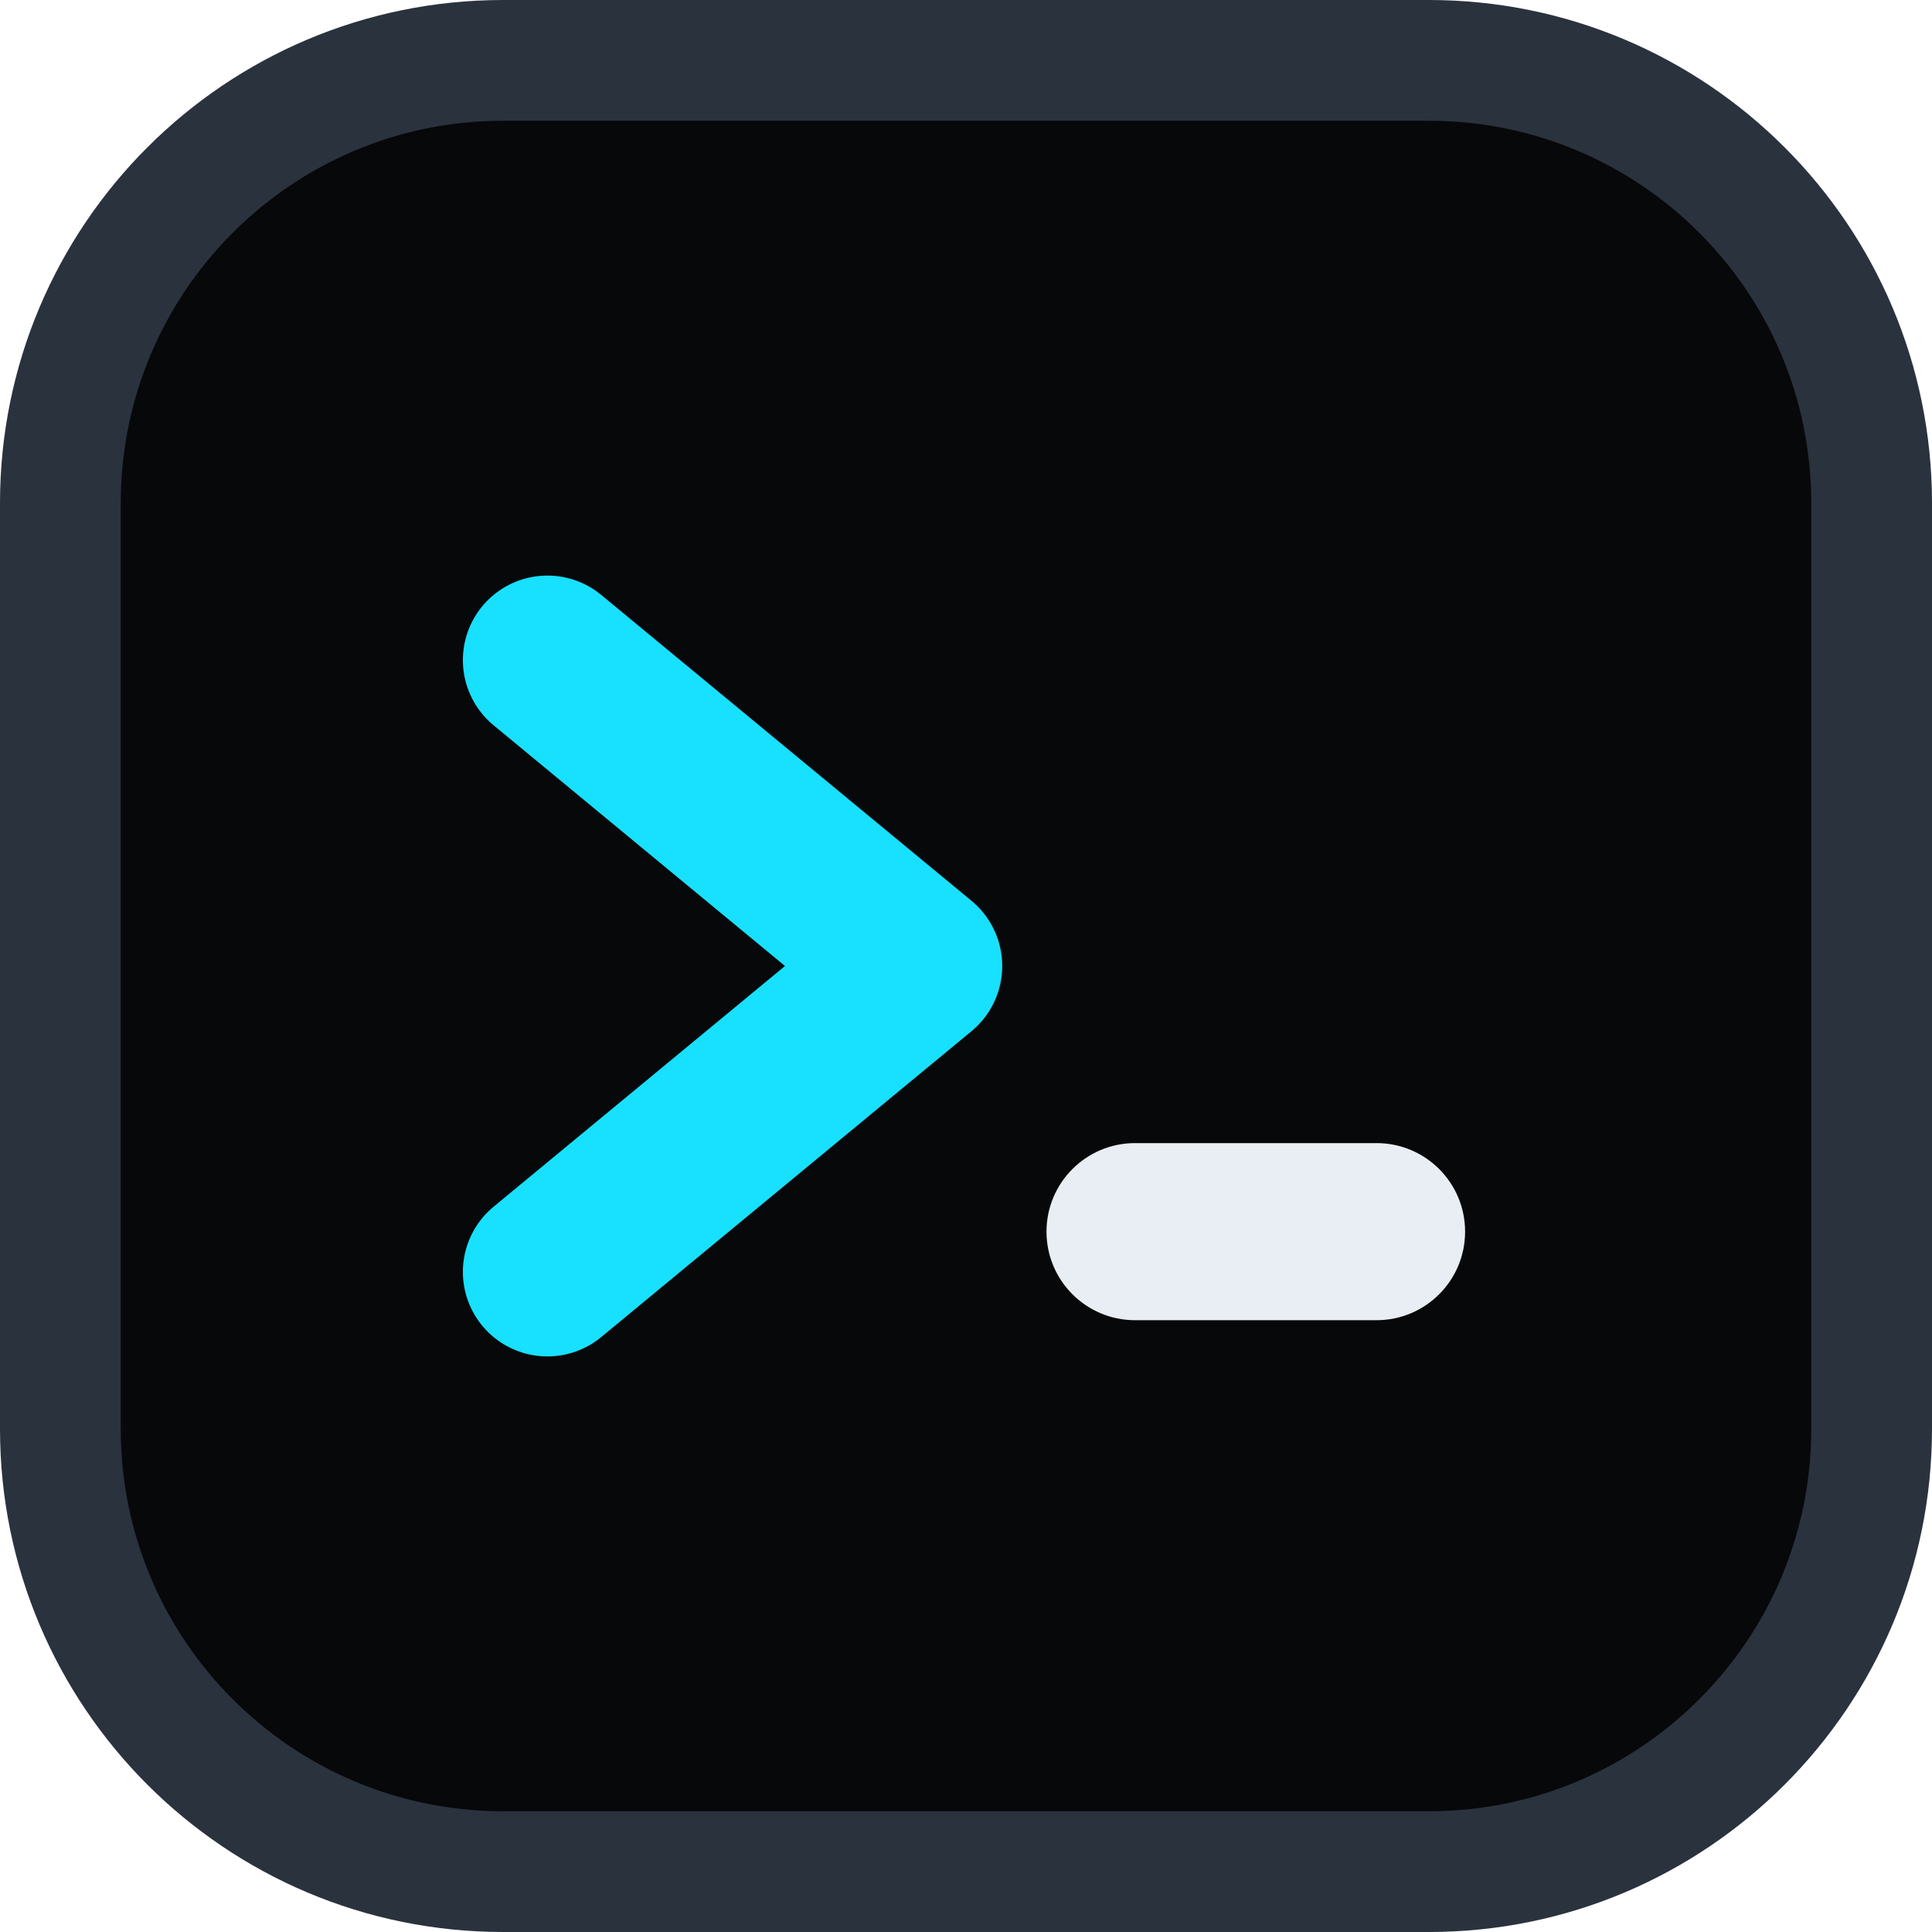
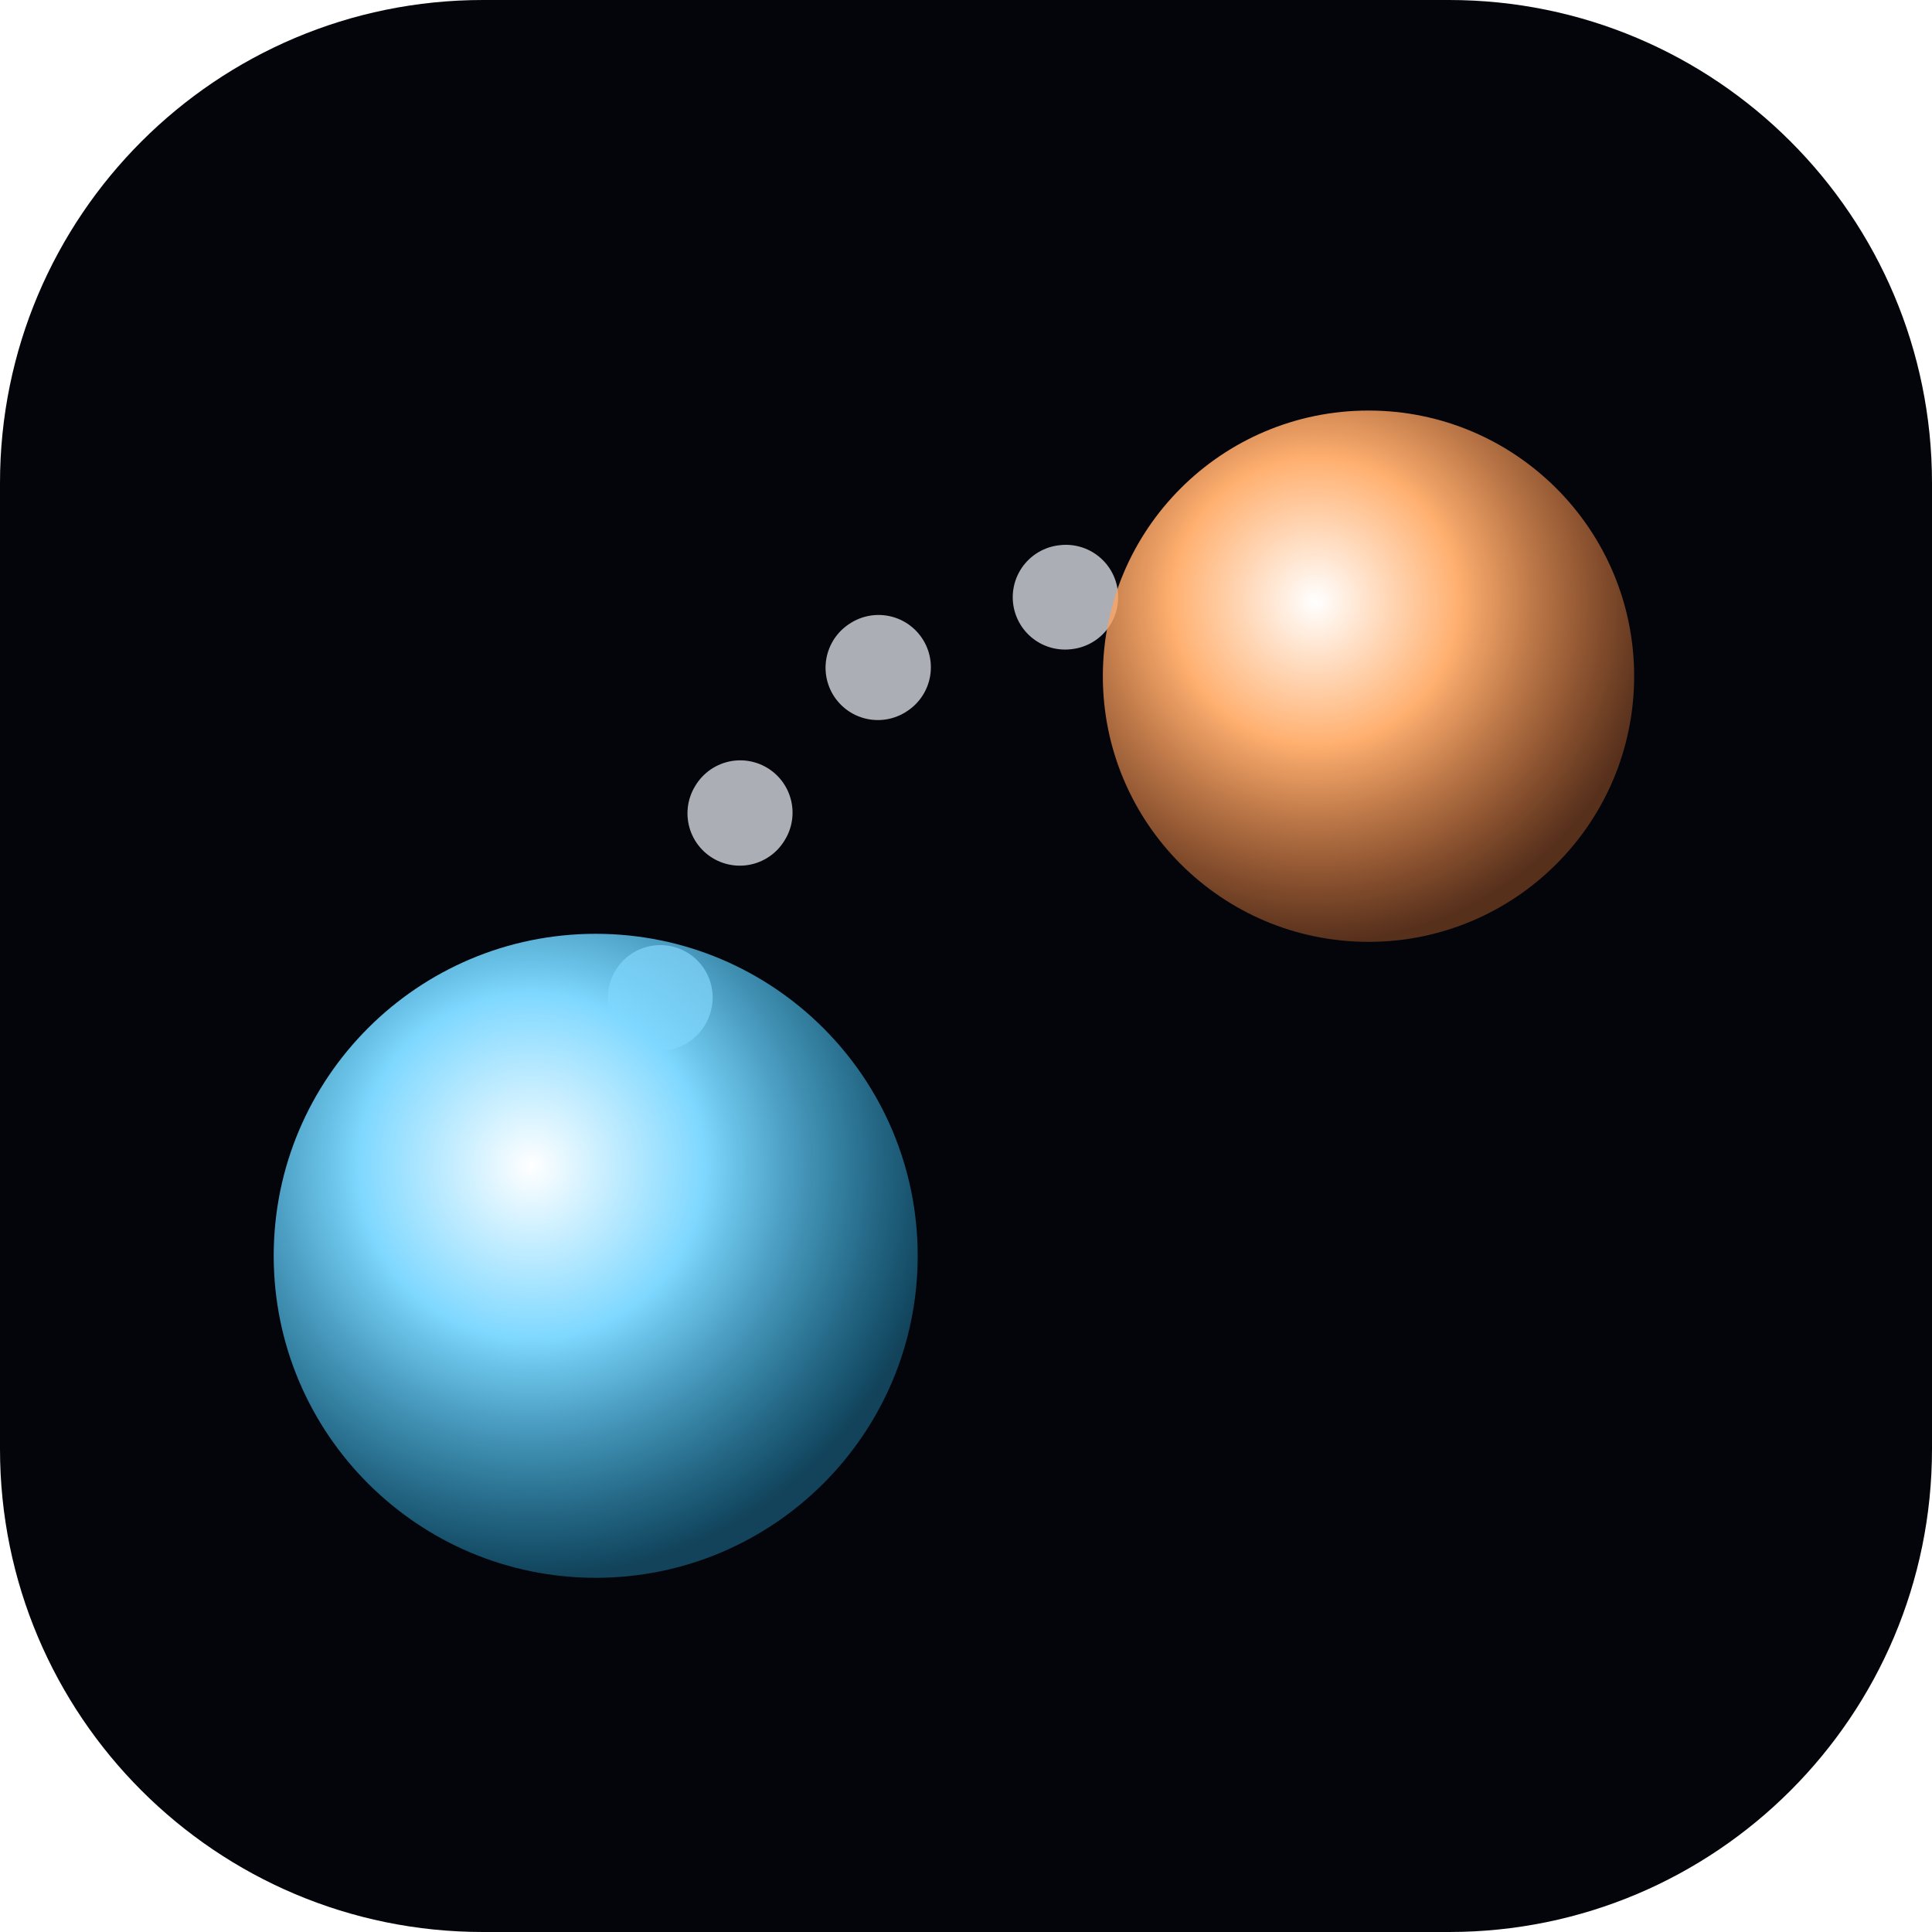
<svg xmlns="http://www.w3.org/2000/svg" viewBox="0 0 24 24">
-   <style>
-     .bg{fill:#07080a;stroke:#2a323d}.p{stroke:#18e0ff}.c{fill:#e9eef4}
-     @media (prefers-color-scheme:light){.bg{fill:#fbfcfd;stroke:#c7d0d9}.p{stroke:#00a3c4}.c{fill:#0b1118}}
-   </style>
-   <rect class="bg" x=".75" y=".75" width="22.5" height="22.5" rx="5.5" stroke-width="1.5" />
-   <path class="p" d="M6.8 8.2 11.4 12l-4.6 3.8" fill="none" stroke-width="2.1" stroke-linecap="round" stroke-linejoin="round" />
-   <rect class="c" x="13" y="14.2" width="5.2" height="2.2" rx="1.1" />
+   <defs>
+     <radialGradient id="a" cx=".4" cy=".36" r=".64">
+       <stop offset="0" stop-color="#fff" />
+       <stop offset=".42" stop-color="#7fd8ff" />
+       <stop offset="1" stop-color="#2bb8f0" stop-opacity=".35" />
+     </radialGradient>
+     <radialGradient id="b" cx=".4" cy=".36" r=".64">
+       <stop offset="0" stop-color="#fff" />
+       <stop offset=".42" stop-color="#ffb070" />
+       <stop offset="1" stop-color="#f0803c" stop-opacity=".35" />
+     </radialGradient>
+   </defs>
+   <rect width="24" height="24" rx="6" fill="#04050b" />
+   <path d="M8.2 12.4C9.4 8 13 6.6 15.7 7.8" fill="none" stroke="#f4f7ff" stroke-opacity=".7" stroke-width="1.3" stroke-linecap="round" stroke-dasharray="0.01 2.5" />
+   <circle cx="7.4" cy="15.6" r="4" fill="url(#a)" />
+   <circle cx="17" cy="8.4" r="3.3" fill="url(#b)" />
</svg>
